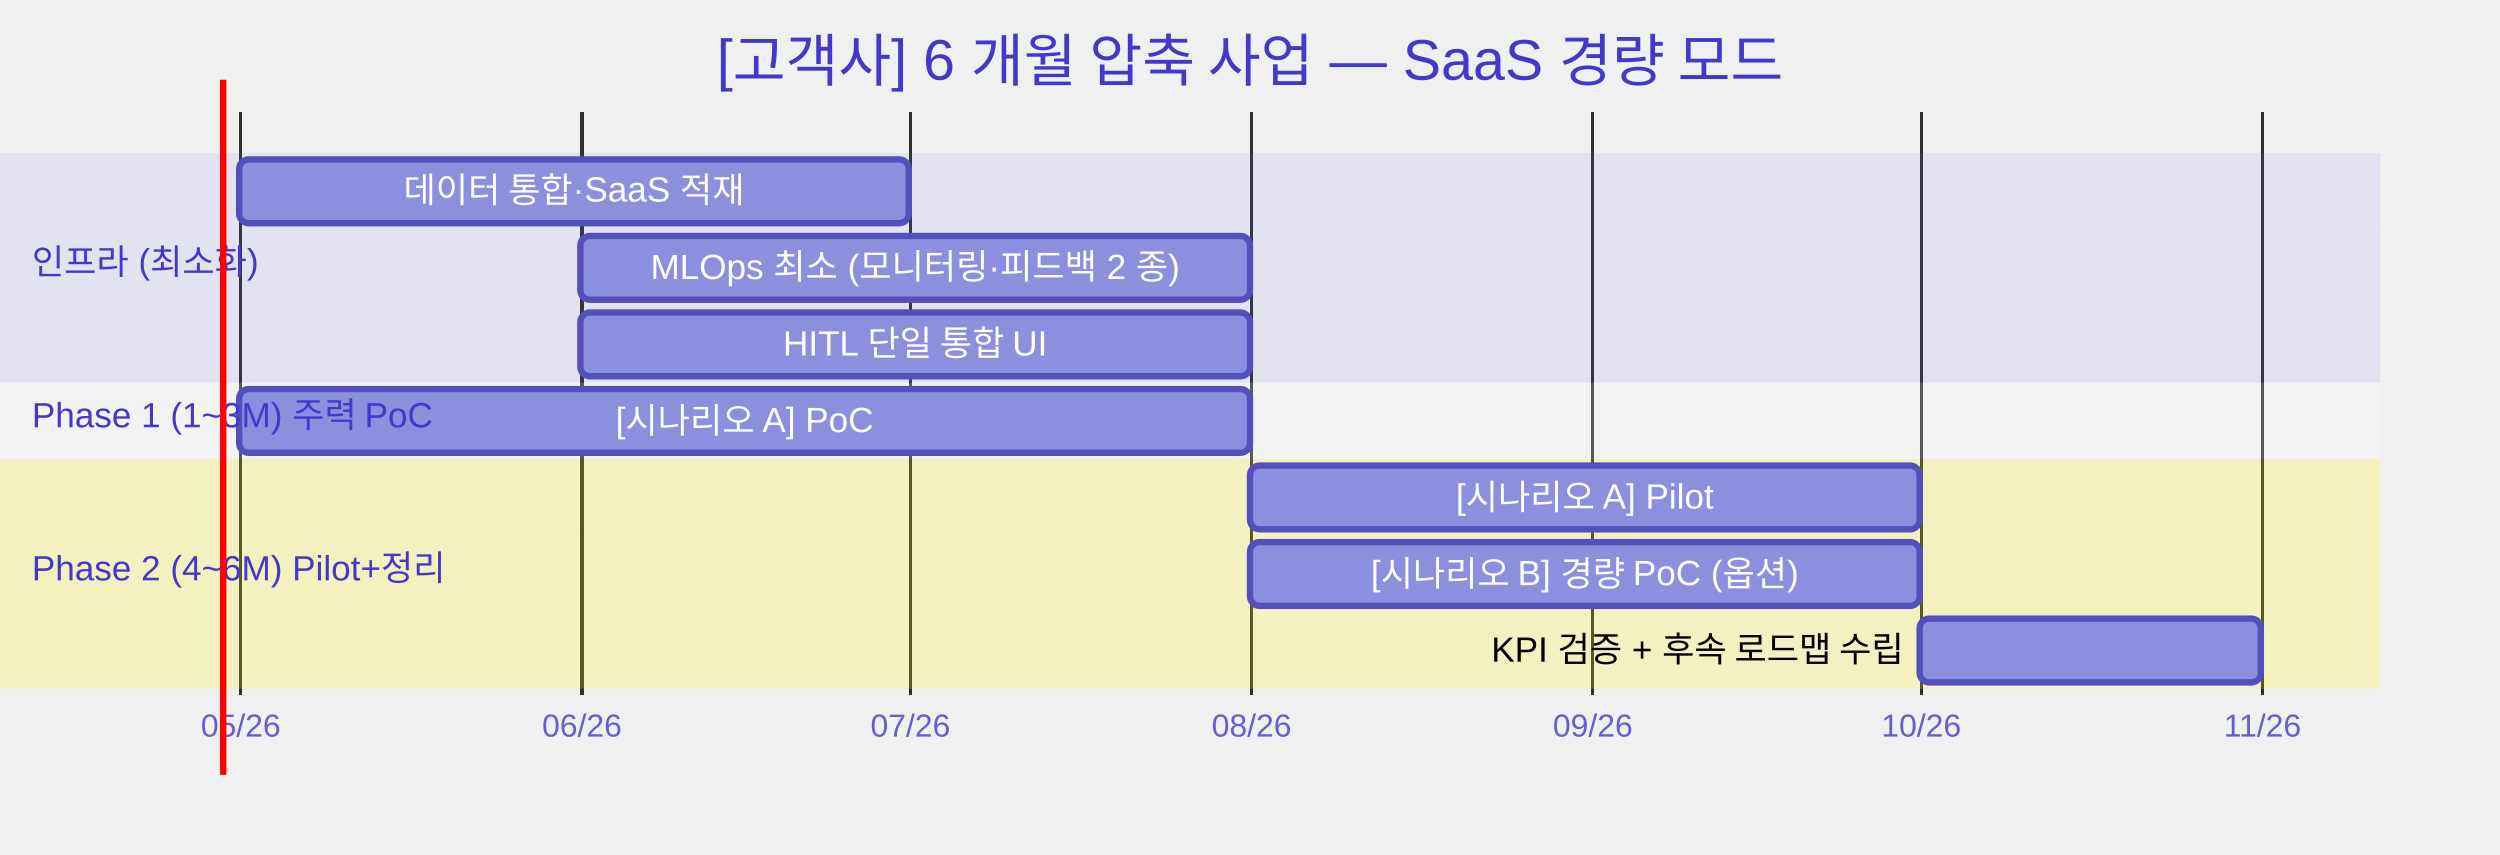
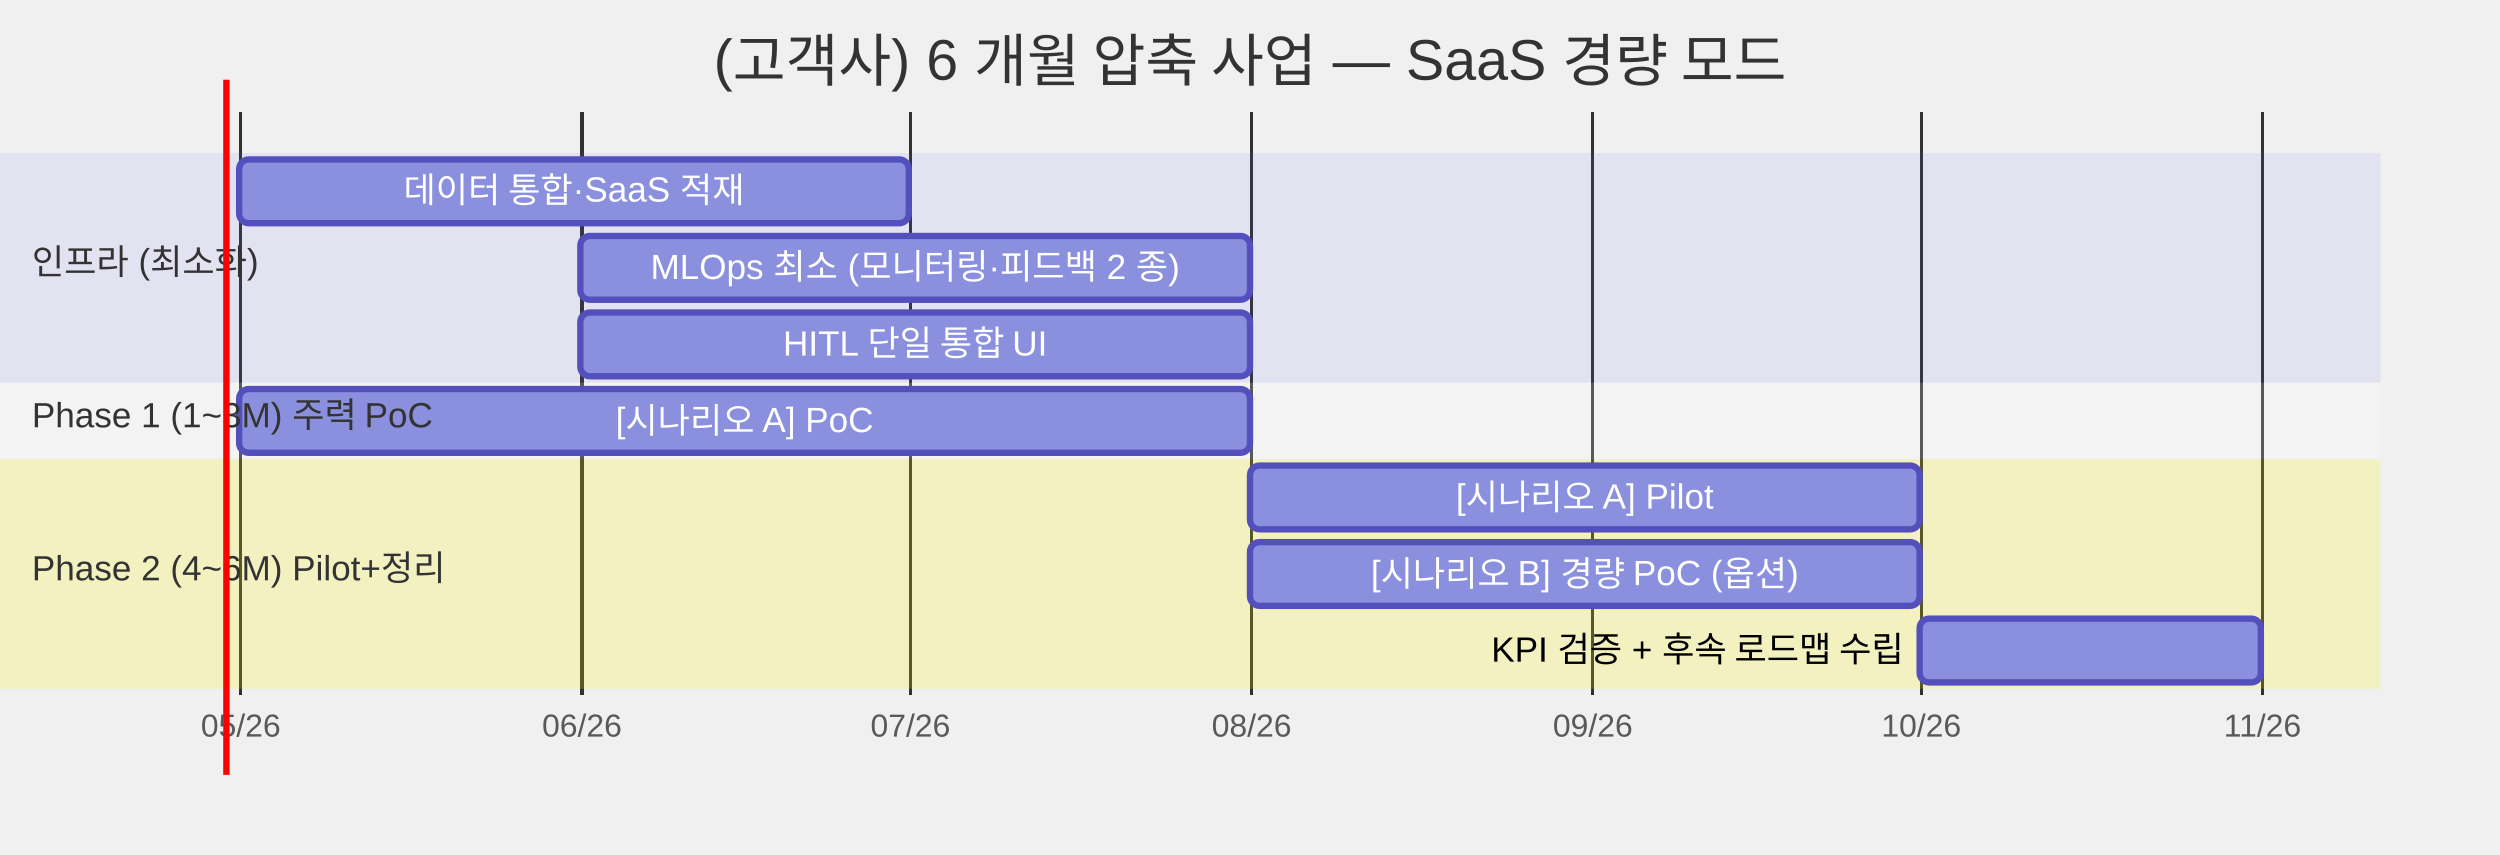
<svg xmlns="http://www.w3.org/2000/svg" id="my-svg" width="100%" viewBox="0 0 784 268" style="max-width: 784px; background-color: white;" role="graphics-document document" aria-roledescription="gantt">
-   <style>#my-svg{font-family:"Pretendard",verdana,arial,sans-serif;font-size:16px;fill:#4338CA;}@keyframes edge-animation-frame{from{stroke-dashoffset:0;}}@keyframes dash{to{stroke-dashoffset:0;}}#my-svg .edge-animation-slow{stroke-dasharray:9,5!important;stroke-dashoffset:900;animation:dash 50s linear infinite;stroke-linecap:round;}#my-svg .edge-animation-fast{stroke-dasharray:9,5!important;stroke-dashoffset:900;animation:dash 20s linear infinite;stroke-linecap:round;}#my-svg .error-icon{fill:#552222;}#my-svg .error-text{fill:#552222;stroke:#552222;}#my-svg .edge-thickness-normal{stroke-width:1px;}#my-svg .edge-thickness-thick{stroke-width:3.5px;}#my-svg .edge-pattern-solid{stroke-dasharray:0;}#my-svg .edge-thickness-invisible{stroke-width:0;fill:none;}#my-svg .edge-pattern-dashed{stroke-dasharray:3;}#my-svg .edge-pattern-dotted{stroke-dasharray:2;}#my-svg .marker{fill:#333333;stroke:#333333;}#my-svg .marker.cross{stroke:#333333;}#my-svg svg{font-family:"Pretendard",verdana,arial,sans-serif;font-size:16px;}#my-svg p{margin:0;}#my-svg .mermaid-main-font{font-family:"Pretendard",verdana,arial,sans-serif;}#my-svg .exclude-range{fill:#eeeeee;}#my-svg .section{stroke:none;opacity:0.2;}#my-svg .section0{fill:rgba(102, 102, 255, 0.49);}#my-svg .section2{fill:#fff400;}#my-svg .section1,#my-svg .section3{fill:white;opacity:0.2;}#my-svg .sectionTitle0{fill:#4338CA;}#my-svg .sectionTitle1{fill:#4338CA;}#my-svg .sectionTitle2{fill:#4338CA;}#my-svg .sectionTitle3{fill:#4338CA;}#my-svg .sectionTitle{text-anchor:start;font-family:"Pretendard",verdana,arial,sans-serif;}#my-svg .grid .tick{stroke:lightgrey;opacity:0.8;shape-rendering:crispEdges;}#my-svg .grid .tick text{font-family:"Pretendard",verdana,arial,sans-serif;fill:#4338CA;}#my-svg .grid path{stroke-width:0;}#my-svg .today{fill:none;stroke:red;stroke-width:2px;}#my-svg .task{stroke-width:2;}#my-svg .taskText{text-anchor:middle;font-family:"Pretendard",verdana,arial,sans-serif;}#my-svg .taskTextOutsideRight{fill:black;text-anchor:start;font-family:"Pretendard",verdana,arial,sans-serif;}#my-svg .taskTextOutsideLeft{fill:black;text-anchor:end;}#my-svg .task.clickable{cursor:pointer;}#my-svg .taskText.clickable{cursor:pointer;fill:#003163!important;font-weight:bold;}#my-svg .taskTextOutsideLeft.clickable{cursor:pointer;fill:#003163!important;font-weight:bold;}#my-svg .taskTextOutsideRight.clickable{cursor:pointer;fill:#003163!important;font-weight:bold;}#my-svg .taskText0,#my-svg .taskText1,#my-svg .taskText2,#my-svg .taskText3{fill:white;}#my-svg .task0,#my-svg .task1,#my-svg .task2,#my-svg .task3{fill:#8a90dd;stroke:#534fbc;}#my-svg .taskTextOutside0,#my-svg .taskTextOutside2{fill:black;}#my-svg .taskTextOutside1,#my-svg .taskTextOutside3{fill:black;}#my-svg .active0,#my-svg .active1,#my-svg .active2,#my-svg .active3{fill:#bfc7ff;stroke:#534fbc;}#my-svg .activeText0,#my-svg .activeText1,#my-svg .activeText2,#my-svg .activeText3{fill:black!important;}#my-svg .done0,#my-svg .done1,#my-svg .done2,#my-svg .done3{stroke:grey;fill:lightgrey;stroke-width:2;}#my-svg .doneText0,#my-svg .doneText1,#my-svg .doneText2,#my-svg .doneText3{fill:black!important;}#my-svg .doneText0.taskTextOutsideLeft,#my-svg .doneText0.taskTextOutsideRight,#my-svg .doneText1.taskTextOutsideLeft,#my-svg .doneText1.taskTextOutsideRight,#my-svg .doneText2.taskTextOutsideLeft,#my-svg .doneText2.taskTextOutsideRight,#my-svg .doneText3.taskTextOutsideLeft,#my-svg .doneText3.taskTextOutsideRight{fill:black!important;}#my-svg .crit0,#my-svg .crit1,#my-svg .crit2,#my-svg .crit3{stroke:#ff8888;fill:red;stroke-width:2;}#my-svg .activeCrit0,#my-svg .activeCrit1,#my-svg .activeCrit2,#my-svg .activeCrit3{stroke:#ff8888;fill:#bfc7ff;stroke-width:2;}#my-svg .doneCrit0,#my-svg .doneCrit1,#my-svg .doneCrit2,#my-svg .doneCrit3{stroke:#ff8888;fill:lightgrey;stroke-width:2;cursor:pointer;shape-rendering:crispEdges;}#my-svg .milestone{transform:rotate(45deg) scale(0.8,0.8);}#my-svg .milestoneText{font-style:italic;}#my-svg .doneCritText0,#my-svg .doneCritText1,#my-svg .doneCritText2,#my-svg .doneCritText3{fill:black!important;}#my-svg .doneCritText0.taskTextOutsideLeft,#my-svg .doneCritText0.taskTextOutsideRight,#my-svg .doneCritText1.taskTextOutsideLeft,#my-svg .doneCritText1.taskTextOutsideRight,#my-svg .doneCritText2.taskTextOutsideLeft,#my-svg .doneCritText2.taskTextOutsideRight,#my-svg .doneCritText3.taskTextOutsideLeft,#my-svg .doneCritText3.taskTextOutsideRight{fill:black!important;}#my-svg .vert{stroke:navy;}#my-svg .vertText{font-size:15px;text-anchor:middle;fill:navy!important;}#my-svg .activeCritText0,#my-svg .activeCritText1,#my-svg .activeCritText2,#my-svg .activeCritText3{fill:black!important;}#my-svg .titleText{text-anchor:middle;font-size:18px;fill:#4338CA;font-family:"Pretendard",verdana,arial,sans-serif;}#my-svg .node .neo-node{stroke:#818CF8;}#my-svg [data-look="neo"].node rect,#my-svg [data-look="neo"].cluster rect,#my-svg [data-look="neo"].node polygon{stroke:#818CF8;filter:drop-shadow(1px 2px 2px rgba(185, 185, 185, 1));}#my-svg [data-look="neo"].node path{stroke:#818CF8;stroke-width:1px;}#my-svg [data-look="neo"].node .outer-path{filter:drop-shadow(1px 2px 2px rgba(185, 185, 185, 1));}#my-svg [data-look="neo"].node .neo-line path{stroke:#818CF8;filter:none;}#my-svg [data-look="neo"].node circle{stroke:#818CF8;filter:drop-shadow(1px 2px 2px rgba(185, 185, 185, 1));}#my-svg [data-look="neo"].node circle .state-start{fill:#000000;}#my-svg [data-look="neo"].icon-shape .icon{fill:#818CF8;filter:drop-shadow(1px 2px 2px rgba(185, 185, 185, 1));}#my-svg [data-look="neo"].icon-shape .icon-neo path{stroke:#818CF8;filter:drop-shadow(1px 2px 2px rgba(185, 185, 185, 1));}#my-svg :root{--mermaid-font-family:"Pretendard",verdana,arial,sans-serif;}</style>
+   <style>#my-svg{font-family:"trebuchet ms",verdana,arial,sans-serif;font-size:16px;fill:#333;}@keyframes edge-animation-frame{from{stroke-dashoffset:0;}}@keyframes dash{to{stroke-dashoffset:0;}}#my-svg .edge-animation-slow{stroke-dasharray:9,5!important;stroke-dashoffset:900;animation:dash 50s linear infinite;stroke-linecap:round;}#my-svg .edge-animation-fast{stroke-dasharray:9,5!important;stroke-dashoffset:900;animation:dash 20s linear infinite;stroke-linecap:round;}#my-svg .error-icon{fill:#552222;}#my-svg .error-text{fill:#552222;stroke:#552222;}#my-svg .edge-thickness-normal{stroke-width:1px;}#my-svg .edge-thickness-thick{stroke-width:3.5px;}#my-svg .edge-pattern-solid{stroke-dasharray:0;}#my-svg .edge-thickness-invisible{stroke-width:0;fill:none;}#my-svg .edge-pattern-dashed{stroke-dasharray:3;}#my-svg .edge-pattern-dotted{stroke-dasharray:2;}#my-svg .marker{fill:#333333;stroke:#333333;}#my-svg .marker.cross{stroke:#333333;}#my-svg svg{font-family:"trebuchet ms",verdana,arial,sans-serif;font-size:16px;}#my-svg p{margin:0;}#my-svg .mermaid-main-font{font-family:"trebuchet ms",verdana,arial,sans-serif;}#my-svg .exclude-range{fill:#eeeeee;}#my-svg .section{stroke:none;opacity:0.2;}#my-svg .section0{fill:rgba(102, 102, 255, 0.49);}#my-svg .section2{fill:#fff400;}#my-svg .section1,#my-svg .section3{fill:white;opacity:0.2;}#my-svg .sectionTitle0{fill:#333;}#my-svg .sectionTitle1{fill:#333;}#my-svg .sectionTitle2{fill:#333;}#my-svg .sectionTitle3{fill:#333;}#my-svg .sectionTitle{text-anchor:start;font-family:"trebuchet ms",verdana,arial,sans-serif;}#my-svg .grid .tick{stroke:lightgrey;opacity:0.8;shape-rendering:crispEdges;}#my-svg .grid .tick text{font-family:"trebuchet ms",verdana,arial,sans-serif;fill:#333;}#my-svg .grid path{stroke-width:0;}#my-svg .today{fill:none;stroke:red;stroke-width:2px;}#my-svg .task{stroke-width:2;}#my-svg .taskText{text-anchor:middle;font-family:"trebuchet ms",verdana,arial,sans-serif;}#my-svg .taskTextOutsideRight{fill:black;text-anchor:start;font-family:"trebuchet ms",verdana,arial,sans-serif;}#my-svg .taskTextOutsideLeft{fill:black;text-anchor:end;}#my-svg .task.clickable{cursor:pointer;}#my-svg .taskText.clickable{cursor:pointer;fill:#003163!important;font-weight:bold;}#my-svg .taskTextOutsideLeft.clickable{cursor:pointer;fill:#003163!important;font-weight:bold;}#my-svg .taskTextOutsideRight.clickable{cursor:pointer;fill:#003163!important;font-weight:bold;}#my-svg .taskText0,#my-svg .taskText1,#my-svg .taskText2,#my-svg .taskText3{fill:white;}#my-svg .task0,#my-svg .task1,#my-svg .task2,#my-svg .task3{fill:#8a90dd;stroke:#534fbc;}#my-svg .taskTextOutside0,#my-svg .taskTextOutside2{fill:black;}#my-svg .taskTextOutside1,#my-svg .taskTextOutside3{fill:black;}#my-svg .active0,#my-svg .active1,#my-svg .active2,#my-svg .active3{fill:#bfc7ff;stroke:#534fbc;}#my-svg .activeText0,#my-svg .activeText1,#my-svg .activeText2,#my-svg .activeText3{fill:black!important;}#my-svg .done0,#my-svg .done1,#my-svg .done2,#my-svg .done3{stroke:grey;fill:lightgrey;stroke-width:2;}#my-svg .doneText0,#my-svg .doneText1,#my-svg .doneText2,#my-svg .doneText3{fill:black!important;}#my-svg .doneText0.taskTextOutsideLeft,#my-svg .doneText0.taskTextOutsideRight,#my-svg .doneText1.taskTextOutsideLeft,#my-svg .doneText1.taskTextOutsideRight,#my-svg .doneText2.taskTextOutsideLeft,#my-svg .doneText2.taskTextOutsideRight,#my-svg .doneText3.taskTextOutsideLeft,#my-svg .doneText3.taskTextOutsideRight{fill:black!important;}#my-svg .crit0,#my-svg .crit1,#my-svg .crit2,#my-svg .crit3{stroke:#ff8888;fill:red;stroke-width:2;}#my-svg .activeCrit0,#my-svg .activeCrit1,#my-svg .activeCrit2,#my-svg .activeCrit3{stroke:#ff8888;fill:#bfc7ff;stroke-width:2;}#my-svg .doneCrit0,#my-svg .doneCrit1,#my-svg .doneCrit2,#my-svg .doneCrit3{stroke:#ff8888;fill:lightgrey;stroke-width:2;cursor:pointer;shape-rendering:crispEdges;}#my-svg .milestone{transform:rotate(45deg) scale(0.8,0.8);}#my-svg .milestoneText{font-style:italic;}#my-svg .doneCritText0,#my-svg .doneCritText1,#my-svg .doneCritText2,#my-svg .doneCritText3{fill:black!important;}#my-svg .doneCritText0.taskTextOutsideLeft,#my-svg .doneCritText0.taskTextOutsideRight,#my-svg .doneCritText1.taskTextOutsideLeft,#my-svg .doneCritText1.taskTextOutsideRight,#my-svg .doneCritText2.taskTextOutsideLeft,#my-svg .doneCritText2.taskTextOutsideRight,#my-svg .doneCritText3.taskTextOutsideLeft,#my-svg .doneCritText3.taskTextOutsideRight{fill:black!important;}#my-svg .vert{stroke:navy;}#my-svg .vertText{font-size:15px;text-anchor:middle;fill:navy!important;}#my-svg .activeCritText0,#my-svg .activeCritText1,#my-svg .activeCritText2,#my-svg .activeCritText3{fill:black!important;}#my-svg .titleText{text-anchor:middle;font-size:18px;fill:#333;font-family:"trebuchet ms",verdana,arial,sans-serif;}#my-svg .node .neo-node{stroke:#9370DB;}#my-svg [data-look="neo"].node rect,#my-svg [data-look="neo"].cluster rect,#my-svg [data-look="neo"].node polygon{stroke:#9370DB;filter:drop-shadow(1px 2px 2px rgba(185, 185, 185, 1));}#my-svg [data-look="neo"].node path{stroke:#9370DB;stroke-width:1px;}#my-svg [data-look="neo"].node .outer-path{filter:drop-shadow(1px 2px 2px rgba(185, 185, 185, 1));}#my-svg [data-look="neo"].node .neo-line path{stroke:#9370DB;filter:none;}#my-svg [data-look="neo"].node circle{stroke:#9370DB;filter:drop-shadow(1px 2px 2px rgba(185, 185, 185, 1));}#my-svg [data-look="neo"].node circle .state-start{fill:#000000;}#my-svg [data-look="neo"].icon-shape .icon{fill:#9370DB;filter:drop-shadow(1px 2px 2px rgba(185, 185, 185, 1));}#my-svg [data-look="neo"].icon-shape .icon-neo path{stroke:#9370DB;filter:drop-shadow(1px 2px 2px rgba(185, 185, 185, 1));}#my-svg :root{--mermaid-font-family:"trebuchet ms",verdana,arial,sans-serif;}</style>
  <g />
  <g class="grid" transform="translate(75, 218)" fill="none" font-size="10" font-family="sans-serif" text-anchor="middle">
    <path class="domain" stroke="currentColor" d="M0.5,-183V0.5H634.5V-183" />
    <g class="tick" opacity="1" transform="translate(0.5,0)">
      <line stroke="currentColor" y2="-183" />
      <text fill="#000" y="3" dy="1em" stroke="none" font-size="10" style="text-anchor: middle;"> 05/26</text>
    </g>
    <g class="tick" opacity="1" transform="translate(107.5,0)">
      <line stroke="currentColor" y2="-183" />
      <text fill="#000" y="3" dy="1em" stroke="none" font-size="10" style="text-anchor: middle;"> 06/26</text>
    </g>
    <g class="tick" opacity="1" transform="translate(210.5,0)">
      <line stroke="currentColor" y2="-183" />
      <text fill="#000" y="3" dy="1em" stroke="none" font-size="10" style="text-anchor: middle;"> 07/26</text>
    </g>
    <g class="tick" opacity="1" transform="translate(317.5,0)">
      <line stroke="currentColor" y2="-183" />
      <text fill="#000" y="3" dy="1em" stroke="none" font-size="10" style="text-anchor: middle;"> 08/26</text>
    </g>
    <g class="tick" opacity="1" transform="translate(424.5,0)">
      <line stroke="currentColor" y2="-183" />
      <text fill="#000" y="3" dy="1em" stroke="none" font-size="10" style="text-anchor: middle;"> 09/26</text>
    </g>
    <g class="tick" opacity="1" transform="translate(527.5,0)">
      <line stroke="currentColor" y2="-183" />
      <text fill="#000" y="3" dy="1em" stroke="none" font-size="10" style="text-anchor: middle;"> 10/26</text>
    </g>
    <g class="tick" opacity="1" transform="translate(634.5,0)">
      <line stroke="currentColor" y2="-183" />
      <text fill="#000" y="3" dy="1em" stroke="none" font-size="10" style="text-anchor: middle;"> 11/26</text>
    </g>
  </g>
  <g>
    <rect x="0" y="48" width="746.5" height="24" class="section section0" />
    <rect x="0" y="120" width="746.5" height="24" class="section section1" />
    <rect x="0" y="72" width="746.5" height="24" class="section section0" />
    <rect x="0" y="96" width="746.5" height="24" class="section section0" />
    <rect x="0" y="144" width="746.5" height="24" class="section section2" />
    <rect x="0" y="168" width="746.5" height="24" class="section section2" />
    <rect x="0" y="192" width="746.5" height="24" class="section section2" />
  </g>
  <g>
    <rect id="my-svg-p1-1" rx="3" ry="3" x="75" y="50" width="210" height="20" transform-origin="180px 60px" class="task task0" />
    <rect id="my-svg-p1-4" rx="3" ry="3" x="75" y="122" width="317" height="20" transform-origin="233.5px 132px" class="task task1" />
    <rect id="my-svg-p1-2" rx="3" ry="3" x="182" y="74" width="210" height="20" transform-origin="287px 84px" class="task task0" />
    <rect id="my-svg-p1-3" rx="3" ry="3" x="182" y="98" width="210" height="20" transform-origin="287px 108px" class="task task0" />
    <rect id="my-svg-p2-1" rx="3" ry="3" x="392" y="146" width="210" height="20" transform-origin="497px 156px" class="task task2" />
    <rect id="my-svg-p2-2" rx="3" ry="3" x="392" y="170" width="210" height="20" transform-origin="497px 180px" class="task task2" />
    <rect id="my-svg-p2-3" rx="3" ry="3" x="602" y="194" width="107" height="20" transform-origin="655.5px 204px" class="task task2" />
    <text id="my-svg-p1-1-text" font-size="11" x="180" y="63.5" class="taskText taskText0  width-99.421875">데이터 통합·SaaS 적재                  </text>
    <text id="my-svg-p1-4-text" font-size="11" x="233.5" y="135.5" class="taskText taskText1  width-77.359375">[시나리오 A] PoC                        </text>
    <text id="my-svg-p1-2-text" font-size="11" x="287" y="87.5" class="taskText taskText0  width-157.671875">MLOps 최소 (모니터링·피드백 2 종)       </text>
    <text id="my-svg-p1-3-text" font-size="11" x="287" y="111.5" class="taskText taskText0  width-80.015625">HITL 단일 통합 UI                       </text>
    <text id="my-svg-p2-1-text" font-size="11" x="497" y="159.5" class="taskText taskText2  width-81.53125">[시나리오 A] Pilot                      </text>
    <text id="my-svg-p2-2-text" font-size="11" x="497" y="183.5" class="taskText taskText2  width-129.859375">[시나리오 B] 경량 PoC (옵션)             </text>
    <text id="my-svg-p2-3-text" font-size="11" x="597" y="207.5" class="taskTextOutsideLeft taskTextOutside2">KPI 검증 + 후속 로드맵 수립              </text>
  </g>
  <g>
    <text dy="0em" x="10" y="86" font-size="11" class="sectionTitle sectionTitle0">
      <tspan alignment-baseline="central" x="10">인프라 (최소화)</tspan>
    </text>
    <text dy="0em" x="10" y="134" font-size="11" class="sectionTitle sectionTitle1">
      <tspan alignment-baseline="central" x="10">Phase 1 (1~3M) 주력 PoC</tspan>
    </text>
    <text dy="0em" x="10" y="182" font-size="11" class="sectionTitle sectionTitle2">
      <tspan alignment-baseline="central" x="10">Phase 2 (4~6M) Pilot+정리</tspan>
    </text>
  </g>
  <g class="today">
-     <line x1="70" x2="70" y1="25" y2="243" class="today" />
+     <line x1="71" x2="71" y1="25" y2="243" class="today" />
  </g>
-   <text x="392" y="25" class="titleText">[고객사] 6 개월 압축 사업 — SaaS 경량 모드</text>
+   <text x="392" y="25" class="titleText">(고객사) 6 개월 압축 사업 — SaaS 경량 모드</text>
</svg>
